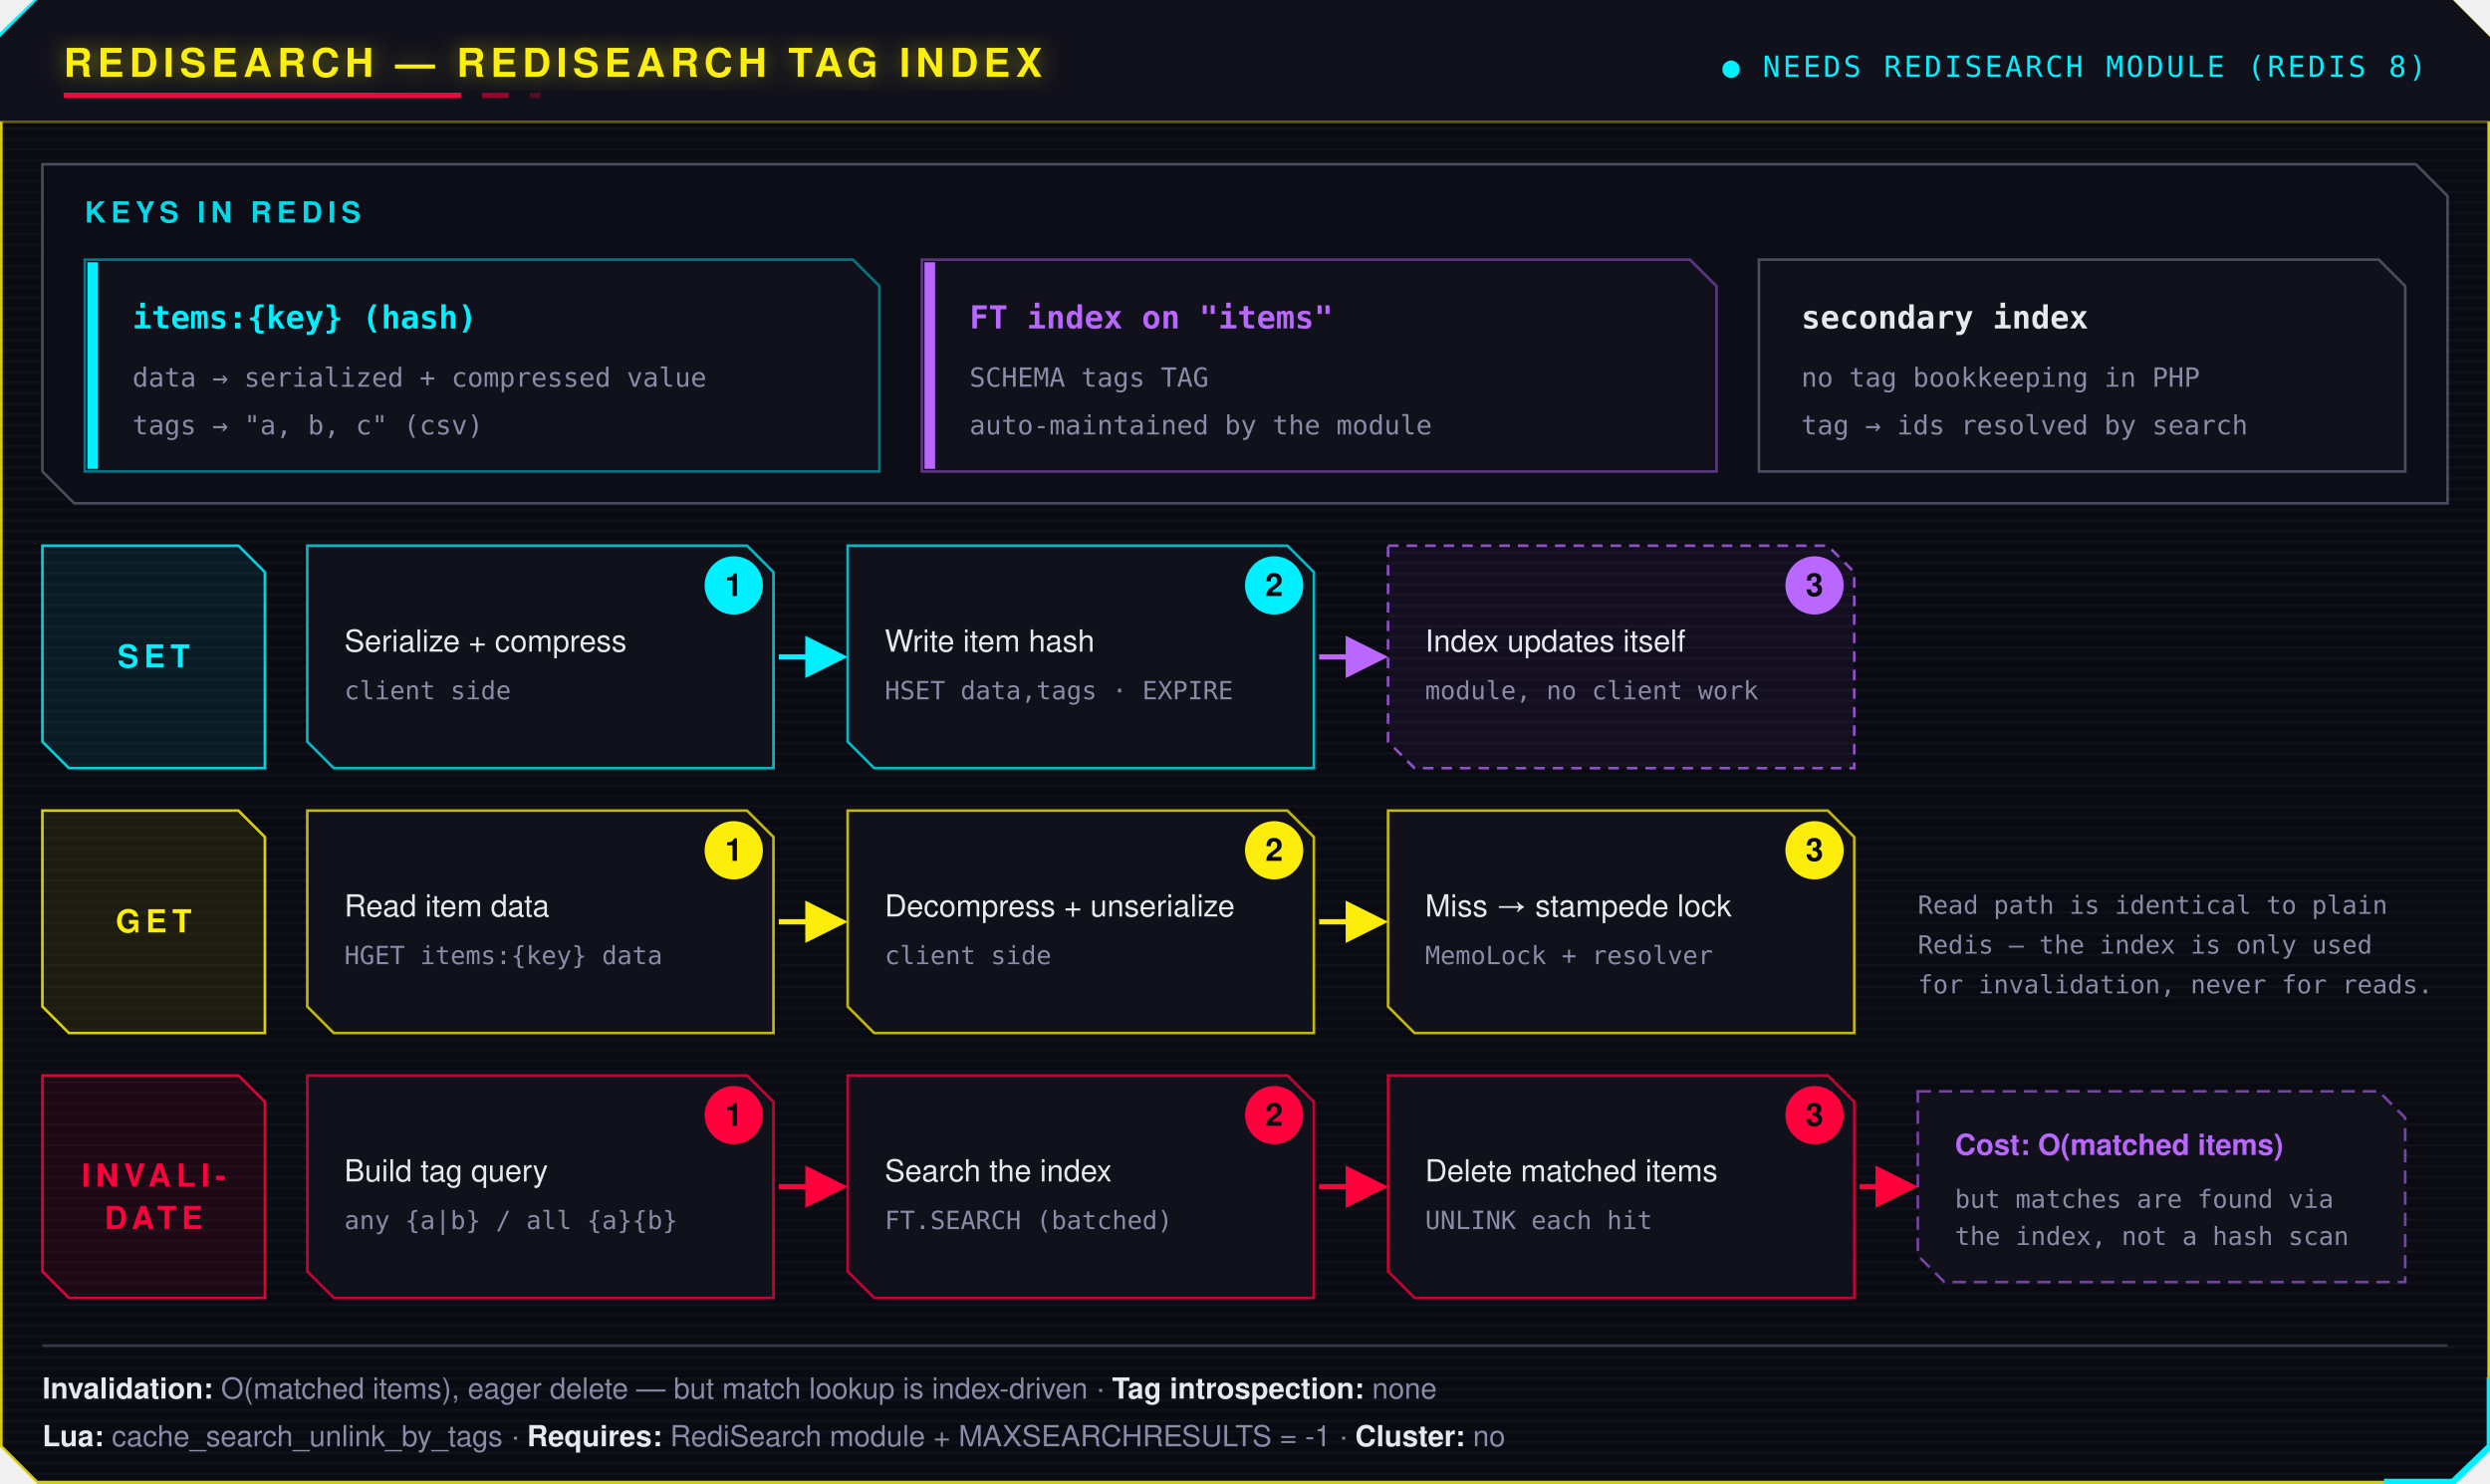
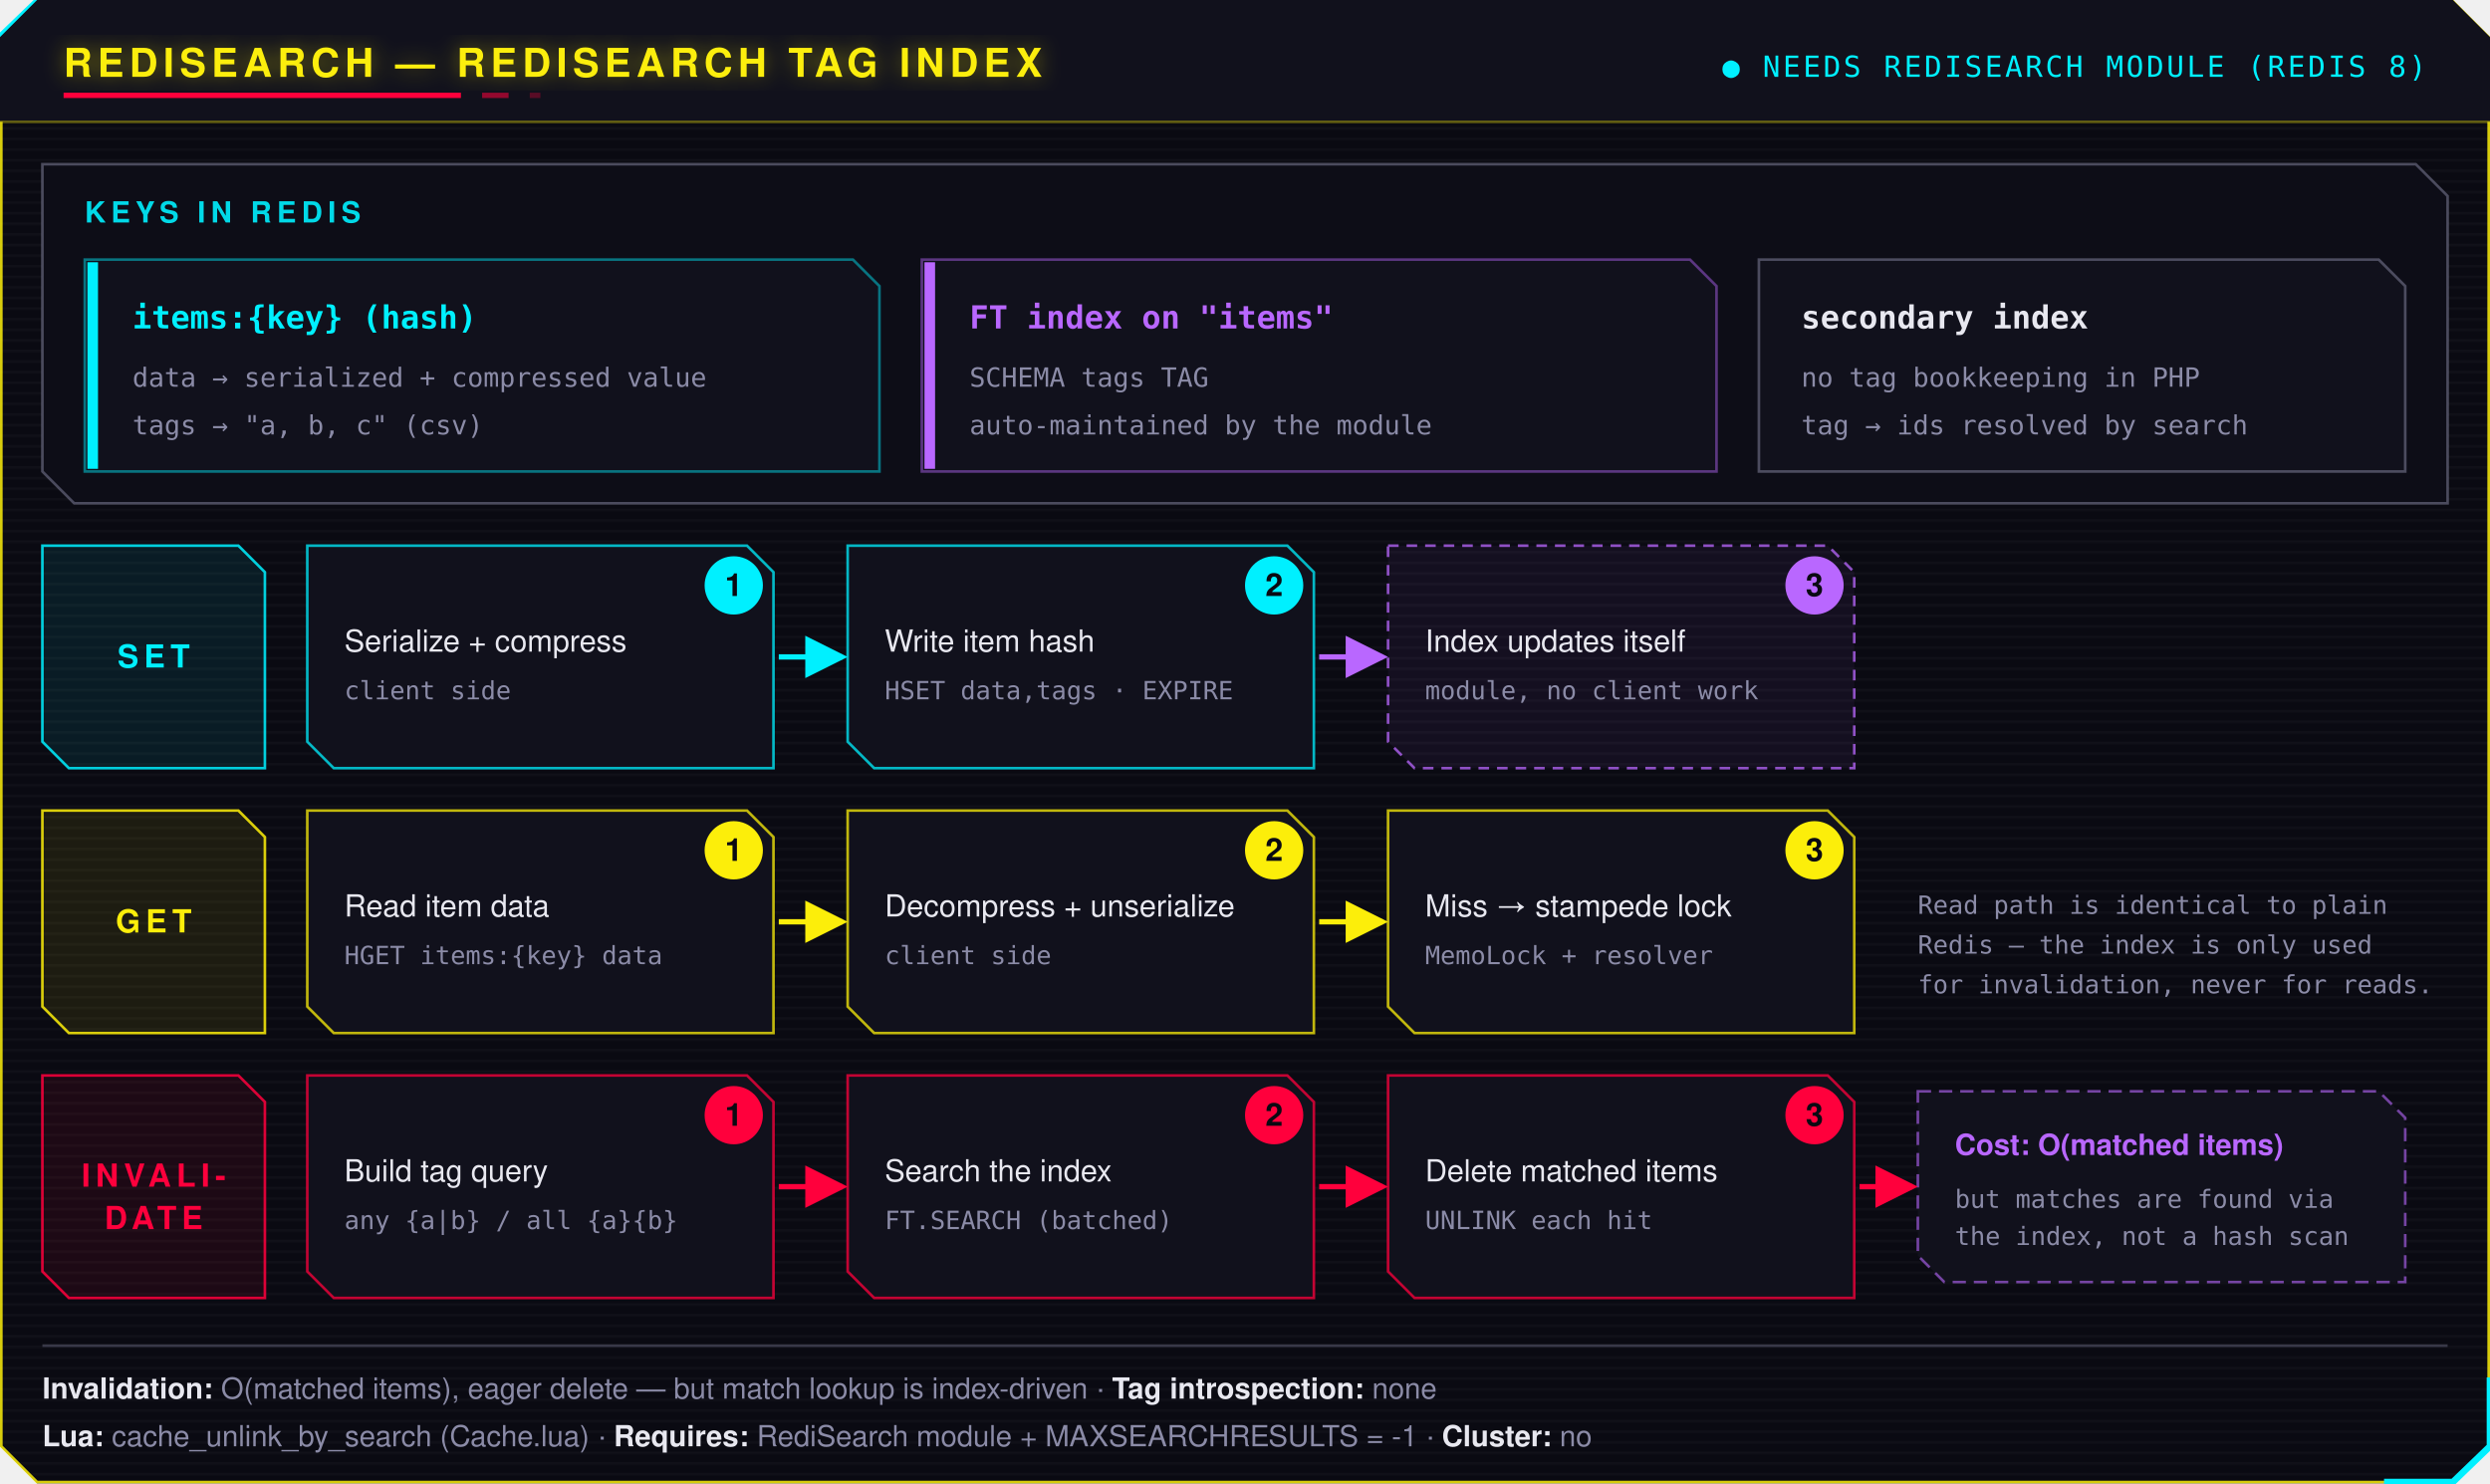
<svg xmlns="http://www.w3.org/2000/svg" width="940" height="560" viewBox="0 0 940 560" font-family="Segoe UI, Helvetica, Arial, sans-serif">
  <defs>
    <pattern id="scan" width="4" height="4" patternUnits="userSpaceOnUse">
      <rect width="4" height="1" fill="#ffffff" opacity="0.025" />
    </pattern>
    <filter id="glow" x="-40%" y="-40%" width="180%" height="180%">
      <feGaussianBlur stdDeviation="4" result="halo" />
      <feComponentTransfer in="halo" result="dim">
        <feFuncA type="linear" slope="0.45" />
      </feComponentTransfer>
      <feMerge>
        <feMergeNode in="dim" />
        <feMergeNode in="SourceGraphic" />
      </feMerge>
    </filter>
    <marker id="aSet" markerWidth="9" markerHeight="9" refX="7" refY="4" orient="auto">
      <path d="M0,0 L8,4 L0,8 z" fill="#00f0ff" />
    </marker>
    <marker id="aGet" markerWidth="9" markerHeight="9" refX="7" refY="4" orient="auto">
      <path d="M0,0 L8,4 L0,8 z" fill="#fcee0a" />
    </marker>
    <marker id="aInv" markerWidth="9" markerHeight="9" refX="7" refY="4" orient="auto">
      <path d="M0,0 L8,4 L0,8 z" fill="#ff003c" />
    </marker>
    <marker id="aIdx" markerWidth="9" markerHeight="9" refX="7" refY="4" orient="auto">
      <path d="M0,0 L8,4 L0,8 z" fill="#b967ff" />
    </marker>
    <style>
			.title{font-size:15px;font-weight:700;letter-spacing:2px;fill:#fcee0a}
			.badge{font-family:Consolas,monospace;font-size:11px;letter-spacing:1px;fill:#00f0ff}
			.panelLabel{font-size:11px;font-weight:700;fill:#00f0ff;letter-spacing:2px;opacity:0.9}
			.keyName{font-family:Consolas,monospace;font-size:12px;font-weight:700}
			.keyField{font-family:Consolas,monospace;font-size:10px;fill:#8b8ba7}
			.laneTab{font-size:12px;font-weight:700;letter-spacing:2px}
			.stepMain{font-size:11.5px;fill:#e8e8f0}
			.stepSub{font-family:Consolas,monospace;font-size:9.5px;fill:#8b8ba7}
			.stepNum{font-size:12px;font-weight:700;fill:#0a0a12}
			.note{font-size:11px;font-weight:700;fill:#b967ff}
			.foot{font-size:11px;fill:#8b8ba7}
		</style>
  </defs>
  <path d="M14,0 H926 L940,14 V546 L926,560 H14 L0,546 V14 Z" fill="#0a0a12" />
  <path d="M14,0 H926 L940,14 V546 L926,560 H14 L0,546 V14 Z" fill="url(#scan)" />
  <path d="M14,0.5 H926 L939.5,14 V546 L926,559.5 H14 L0.5,546 V14 Z" fill="none" stroke="#fcee0a" stroke-width="1" opacity="0.85" />
  <path d="M0,40 V14 L14,0.5 H40" fill="none" stroke="#00f0ff" stroke-width="2.5" />
  <path d="M940,520 V546 L926,559.5 H900" fill="none" stroke="#00f0ff" stroke-width="2.5" />
  <path d="M14,0 H926 L940,14 V46 H0 V14 Z" fill="#11111c" />
  <line x1="0" y1="46" x2="940" y2="46" stroke="#fcee0a" stroke-width="1" opacity="0.35" />
  <text x="24" y="29" class="title" filter="url(#glow)">REDISEARCH — REDISEARCH TAG INDEX</text>
  <rect x="24" y="35" width="150" height="2" fill="#ff003c" />
  <rect x="182" y="35" width="10" height="2" fill="#ff003c" opacity="0.55" />
  <rect x="200" y="35" width="4" height="2" fill="#ff003c" opacity="0.3" />
  <text x="916" y="29" text-anchor="end" class="badge">● NEEDS REDISEARCH MODULE (REDIS 8)</text>
  <path d="M16,62 H912 L924,74 V190 H28 L16,178 Z" fill="#0d0d17" stroke="#8b8ba7" stroke-opacity="0.5" />
  <text x="32" y="84" class="panelLabel">KEYS IN REDIS</text>
  <path d="M32,98 H322 L332,108 V178 H32 Z" fill="#11111c" stroke="#00f0ff" stroke-opacity="0.45" />
  <rect x="33" y="99" width="4" height="78" fill="#00f0ff" />
  <text x="50" y="124" class="keyName" fill="#00f0ff">items:{key}  (hash)</text>
  <text x="50" y="146" class="keyField">data → serialized + compressed value</text>
  <text x="50" y="164" class="keyField">tags → "a, b, c"  (csv)</text>
  <path d="M348,98 H638 L648,108 V178 H348 Z" fill="#11111c" stroke="#b967ff" stroke-opacity="0.45" />
  <rect x="349" y="99" width="4" height="78" fill="#b967ff" />
  <text x="366" y="124" class="keyName" fill="#b967ff">FT index on "items"</text>
  <text x="366" y="146" class="keyField">SCHEMA tags TAG</text>
  <text x="366" y="164" class="keyField">auto-maintained by the module</text>
  <path d="M664,98 H898 L908,108 V178 H664 Z" fill="#11111c" stroke="#8b8ba7" stroke-opacity="0.5" />
  <text x="680" y="124" class="keyName" fill="#e8e8f0">secondary index</text>
  <text x="680" y="146" class="keyField">no tag bookkeeping in PHP</text>
  <text x="680" y="164" class="keyField">tag → ids resolved by search</text>
  <path d="M16,206 H90 L100,216 V290 H26 L16,280 Z" fill="#00f0ff" fill-opacity="0.08" stroke="#00f0ff" stroke-opacity="0.85" />
  <text x="58" y="252" text-anchor="middle" class="laneTab" fill="#00f0ff">SET</text>
  <g>
    <path d="M116,206 H282 L292,216 V290 H126 L116,280 Z" fill="#11111c" stroke="#00f0ff" stroke-opacity="0.75" />
    <circle cx="277" cy="221" r="11" fill="#00f0ff" />
    <text x="277" y="225" text-anchor="middle" class="stepNum">1</text>
    <text x="130" y="246" class="stepMain">Serialize + compress</text>
    <text x="130" y="264" class="stepSub">client side</text>
    <path d="M320,206 H486 L496,216 V290 H330 L320,280 Z" fill="#11111c" stroke="#00f0ff" stroke-opacity="0.75" />
    <circle cx="481" cy="221" r="11" fill="#00f0ff" />
    <text x="481" y="225" text-anchor="middle" class="stepNum">2</text>
    <text x="334" y="246" class="stepMain">Write item hash</text>
    <text x="334" y="264" class="stepSub">HSET data,tags · EXPIRE</text>
    <path d="M524,206 H690 L700,216 V290 H534 L524,280 Z" fill="#b967ff" fill-opacity="0.06" stroke="#b967ff" stroke-opacity="0.75" stroke-dasharray="4 3" />
    <circle cx="685" cy="221" r="11" fill="#b967ff" />
    <text x="685" y="225" text-anchor="middle" class="stepNum">3</text>
    <text x="538" y="246" class="stepMain">Index updates itself</text>
    <text x="538" y="264" class="stepSub">module, no client work</text>
    <line x1="294" y1="248" x2="318" y2="248" stroke="#00f0ff" stroke-width="2" marker-end="url(#aSet)" />
    <line x1="498" y1="248" x2="522" y2="248" stroke="#b967ff" stroke-width="2" marker-end="url(#aIdx)" />
  </g>
  <path d="M16,306 H90 L100,316 V390 H26 L16,380 Z" fill="#fcee0a" fill-opacity="0.08" stroke="#fcee0a" stroke-opacity="0.85" />
  <text x="58" y="352" text-anchor="middle" class="laneTab" fill="#fcee0a">GET</text>
  <g>
    <path d="M116,306 H282 L292,316 V390 H126 L116,380 Z" fill="#11111c" stroke="#fcee0a" stroke-opacity="0.75" />
    <circle cx="277" cy="321" r="11" fill="#fcee0a" />
    <text x="277" y="325" text-anchor="middle" class="stepNum">1</text>
    <text x="130" y="346" class="stepMain">Read item data</text>
    <text x="130" y="364" class="stepSub">HGET items:{key} data</text>
    <path d="M320,306 H486 L496,316 V390 H330 L320,380 Z" fill="#11111c" stroke="#fcee0a" stroke-opacity="0.75" />
    <circle cx="481" cy="321" r="11" fill="#fcee0a" />
    <text x="481" y="325" text-anchor="middle" class="stepNum">2</text>
    <text x="334" y="346" class="stepMain">Decompress + unserialize</text>
    <text x="334" y="364" class="stepSub">client side</text>
    <path d="M524,306 H690 L700,316 V390 H534 L524,380 Z" fill="#11111c" stroke="#fcee0a" stroke-opacity="0.75" />
    <circle cx="685" cy="321" r="11" fill="#fcee0a" />
    <text x="685" y="325" text-anchor="middle" class="stepNum">3</text>
    <text x="538" y="346" class="stepMain">Miss → stampede lock</text>
    <text x="538" y="364" class="stepSub">MemoLock + resolver</text>
    <line x1="294" y1="348" x2="318" y2="348" stroke="#fcee0a" stroke-width="2" marker-end="url(#aGet)" />
    <line x1="498" y1="348" x2="522" y2="348" stroke="#fcee0a" stroke-width="2" marker-end="url(#aGet)" />
  </g>
  <text x="724" y="345" class="stepSub" fill="#fcee0a">Read path is identical to plain</text>
  <text x="724" y="360" class="stepSub" fill="#fcee0a">Redis — the index is only used</text>
  <text x="724" y="375" class="stepSub" fill="#fcee0a">for invalidation, never for reads.</text>
  <path d="M16,406 H90 L100,416 V490 H26 L16,480 Z" fill="#ff003c" fill-opacity="0.08" stroke="#ff003c" stroke-opacity="0.85" />
  <text x="58" y="448" text-anchor="middle" class="laneTab" fill="#ff003c">INVALI-</text>
  <text x="58" y="464" text-anchor="middle" class="laneTab" fill="#ff003c">DATE</text>
  <g>
    <path d="M116,406 H282 L292,416 V490 H126 L116,480 Z" fill="#11111c" stroke="#ff003c" stroke-opacity="0.75" />
    <circle cx="277" cy="421" r="11" fill="#ff003c" />
    <text x="277" y="425" text-anchor="middle" class="stepNum">1</text>
    <text x="130" y="446" class="stepMain">Build tag query</text>
    <text x="130" y="464" class="stepSub">any {a|b} / all {a}{b}</text>
    <path d="M320,406 H486 L496,416 V490 H330 L320,480 Z" fill="#11111c" stroke="#ff003c" stroke-opacity="0.75" />
    <circle cx="481" cy="421" r="11" fill="#ff003c" />
    <text x="481" y="425" text-anchor="middle" class="stepNum">2</text>
    <text x="334" y="446" class="stepMain">Search the index</text>
    <text x="334" y="464" class="stepSub">FT.SEARCH (batched)</text>
    <path d="M524,406 H690 L700,416 V490 H534 L524,480 Z" fill="#11111c" stroke="#ff003c" stroke-opacity="0.75" />
    <circle cx="685" cy="421" r="11" fill="#ff003c" />
    <text x="685" y="425" text-anchor="middle" class="stepNum">3</text>
    <text x="538" y="446" class="stepMain">Delete matched items</text>
    <text x="538" y="464" class="stepSub">UNLINK each hit</text>
    <path d="M724,412 H898 L908,422 V484 H734 L724,474 Z" fill="#11111c" stroke="#b967ff" stroke-opacity="0.6" stroke-dasharray="5 3" />
    <text x="738" y="436" class="note">Cost: O(matched items)</text>
    <text x="738" y="456" class="stepSub" fill="#b967ff">but matches are found via</text>
    <text x="738" y="470" class="stepSub" fill="#b967ff">the index, not a hash scan</text>
    <line x1="294" y1="448" x2="318" y2="448" stroke="#ff003c" stroke-width="2" marker-end="url(#aInv)" />
    <line x1="498" y1="448" x2="522" y2="448" stroke="#ff003c" stroke-width="2" marker-end="url(#aInv)" />
    <line x1="702" y1="448" x2="722" y2="448" stroke="#ff003c" stroke-width="2" marker-end="url(#aInv)" />
  </g>
  <line x1="16" y1="508" x2="924" y2="508" stroke="#8b8ba7" stroke-opacity="0.35" />
  <text x="16" y="528" class="foot">
    <tspan font-weight="700" fill="#e8e8f0">Invalidation:</tspan> O(matched items), eager delete — but match lookup is index-driven  ·  <tspan font-weight="700" fill="#e8e8f0">Tag introspection:</tspan> none</text>
  <text x="16" y="546" class="foot">
-     <tspan font-weight="700" fill="#e8e8f0">Lua:</tspan> cache_search_unlink_by_tags  ·  <tspan font-weight="700" fill="#e8e8f0">Requires:</tspan> RediSearch module + MAXSEARCHRESULTS = -1  ·  <tspan font-weight="700" fill="#e8e8f0">Cluster:</tspan> no</text>
+     <tspan font-weight="700" fill="#e8e8f0">Lua:</tspan> cache_unlink_by_search (Cache.lua)  ·  <tspan font-weight="700" fill="#e8e8f0">Requires:</tspan> RediSearch module + MAXSEARCHRESULTS = -1  ·  <tspan font-weight="700" fill="#e8e8f0">Cluster:</tspan> no</text>
</svg>
